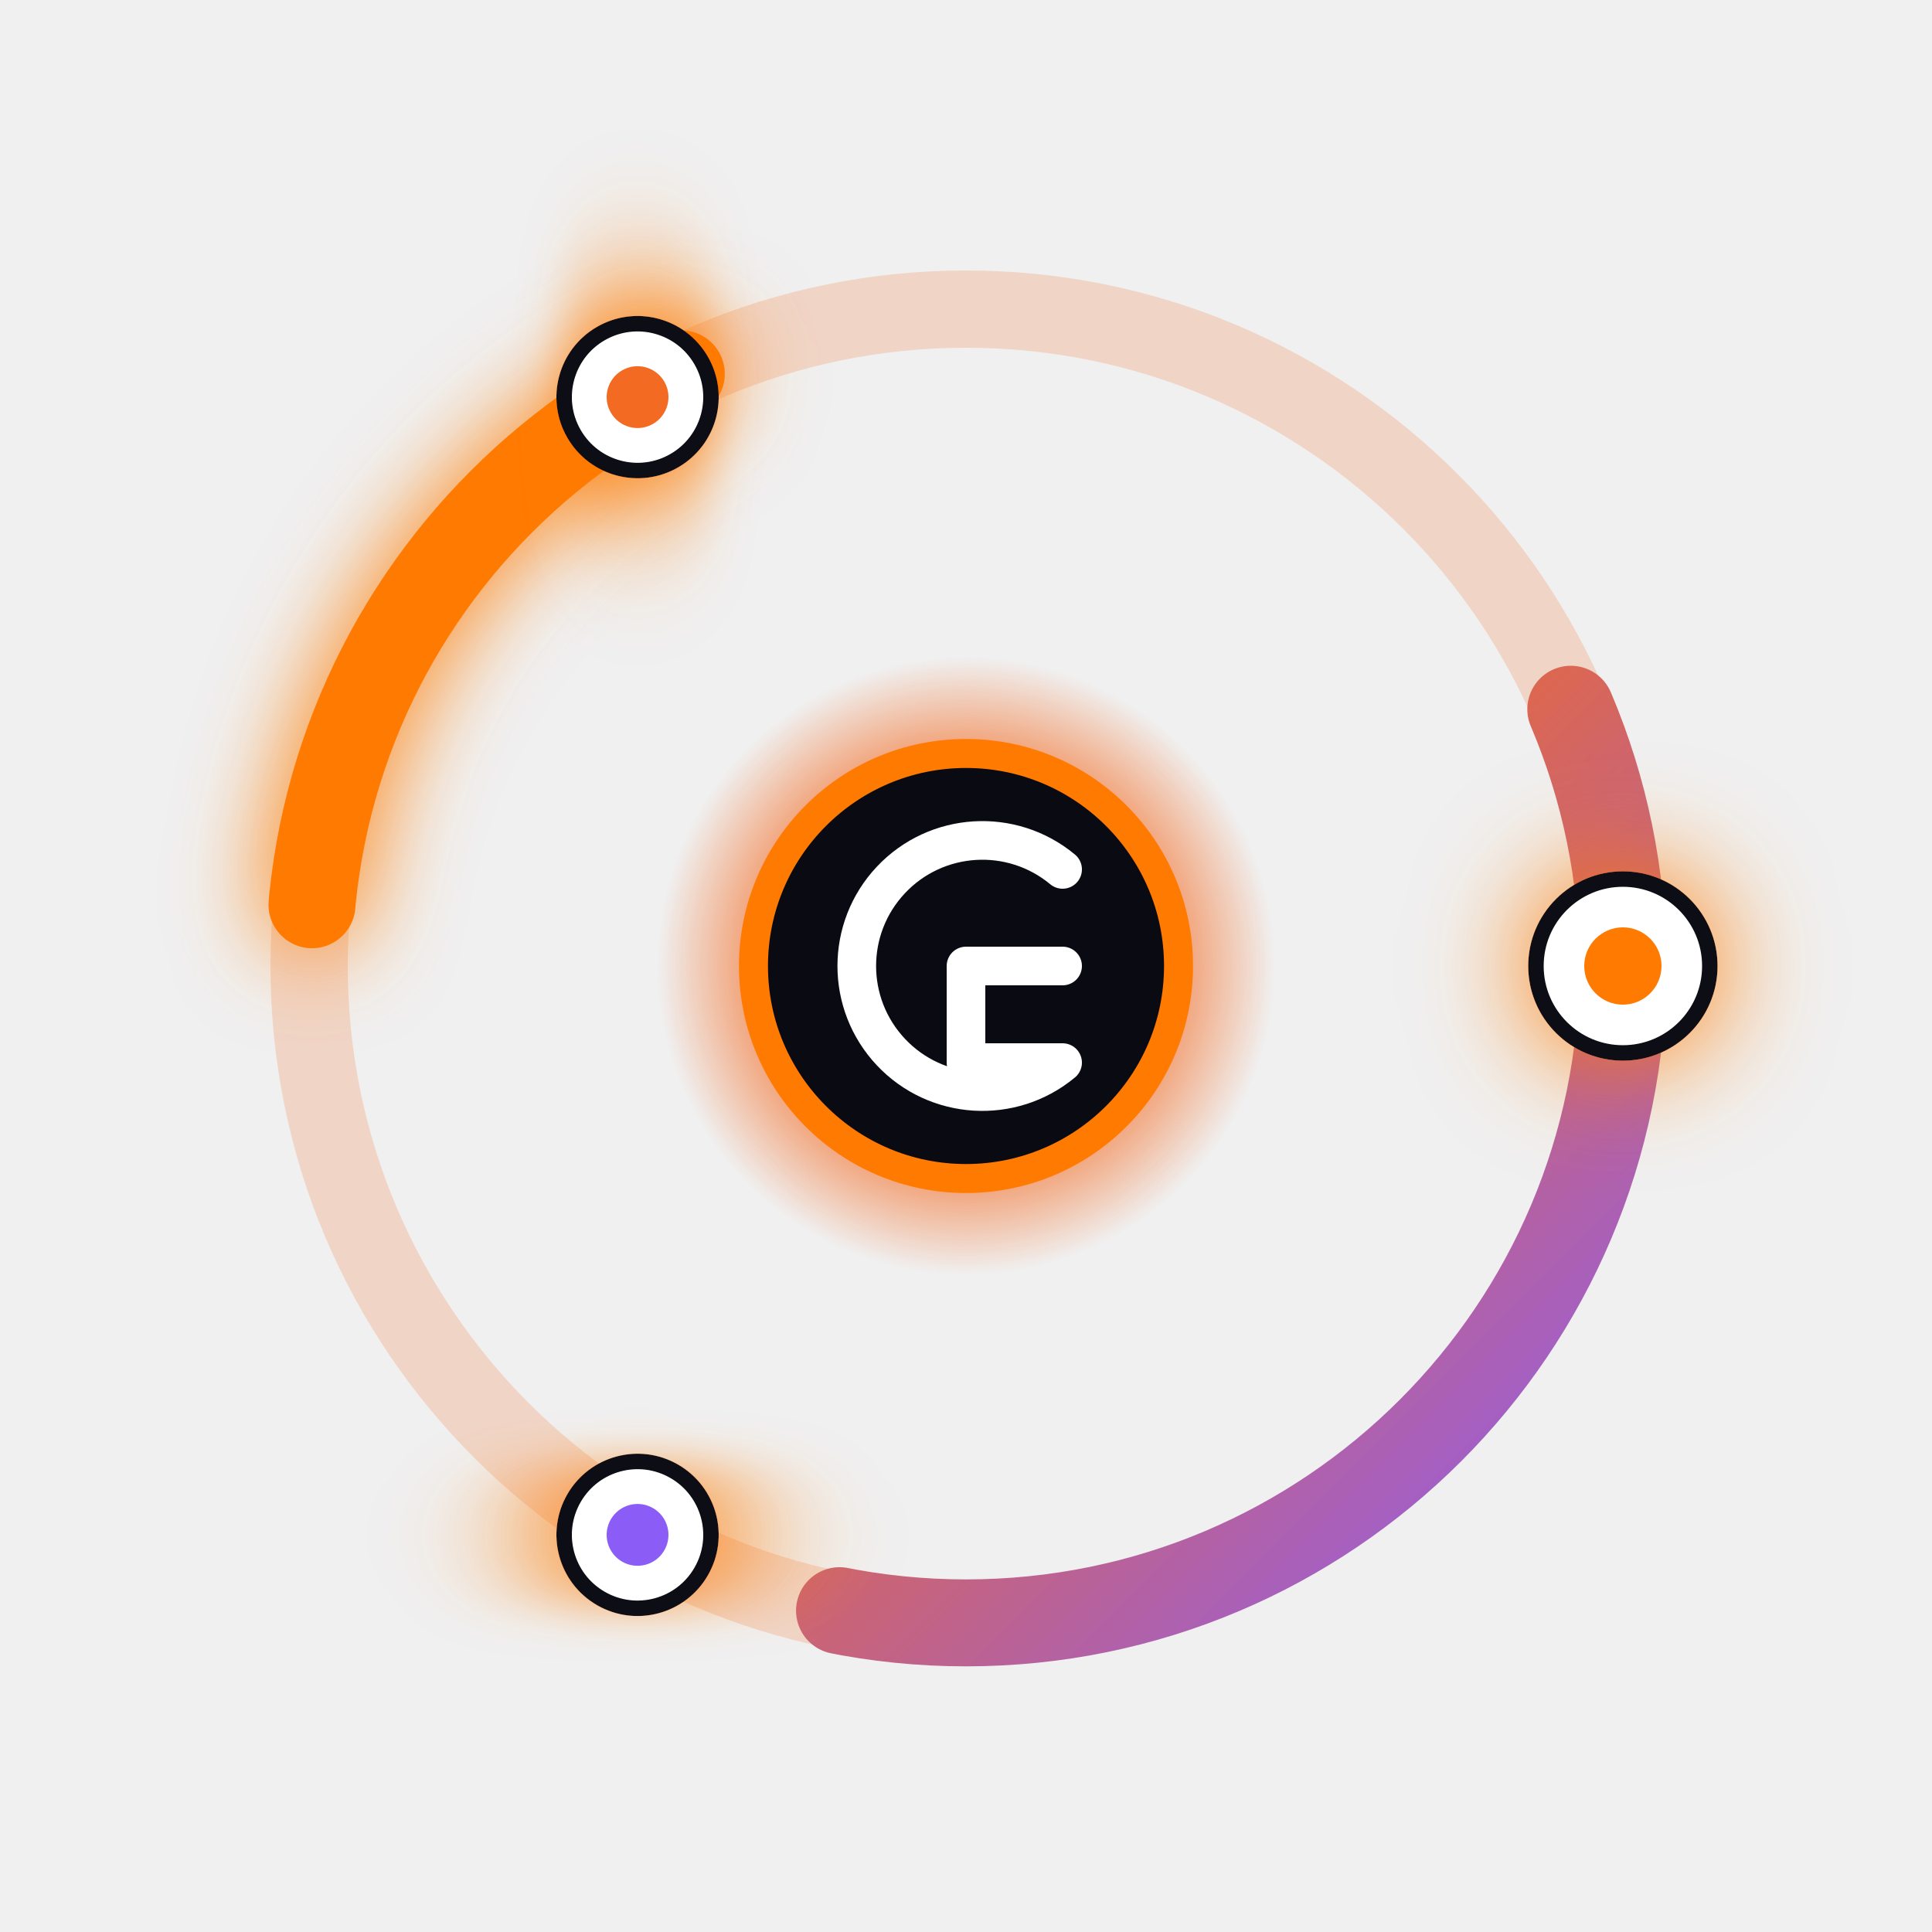
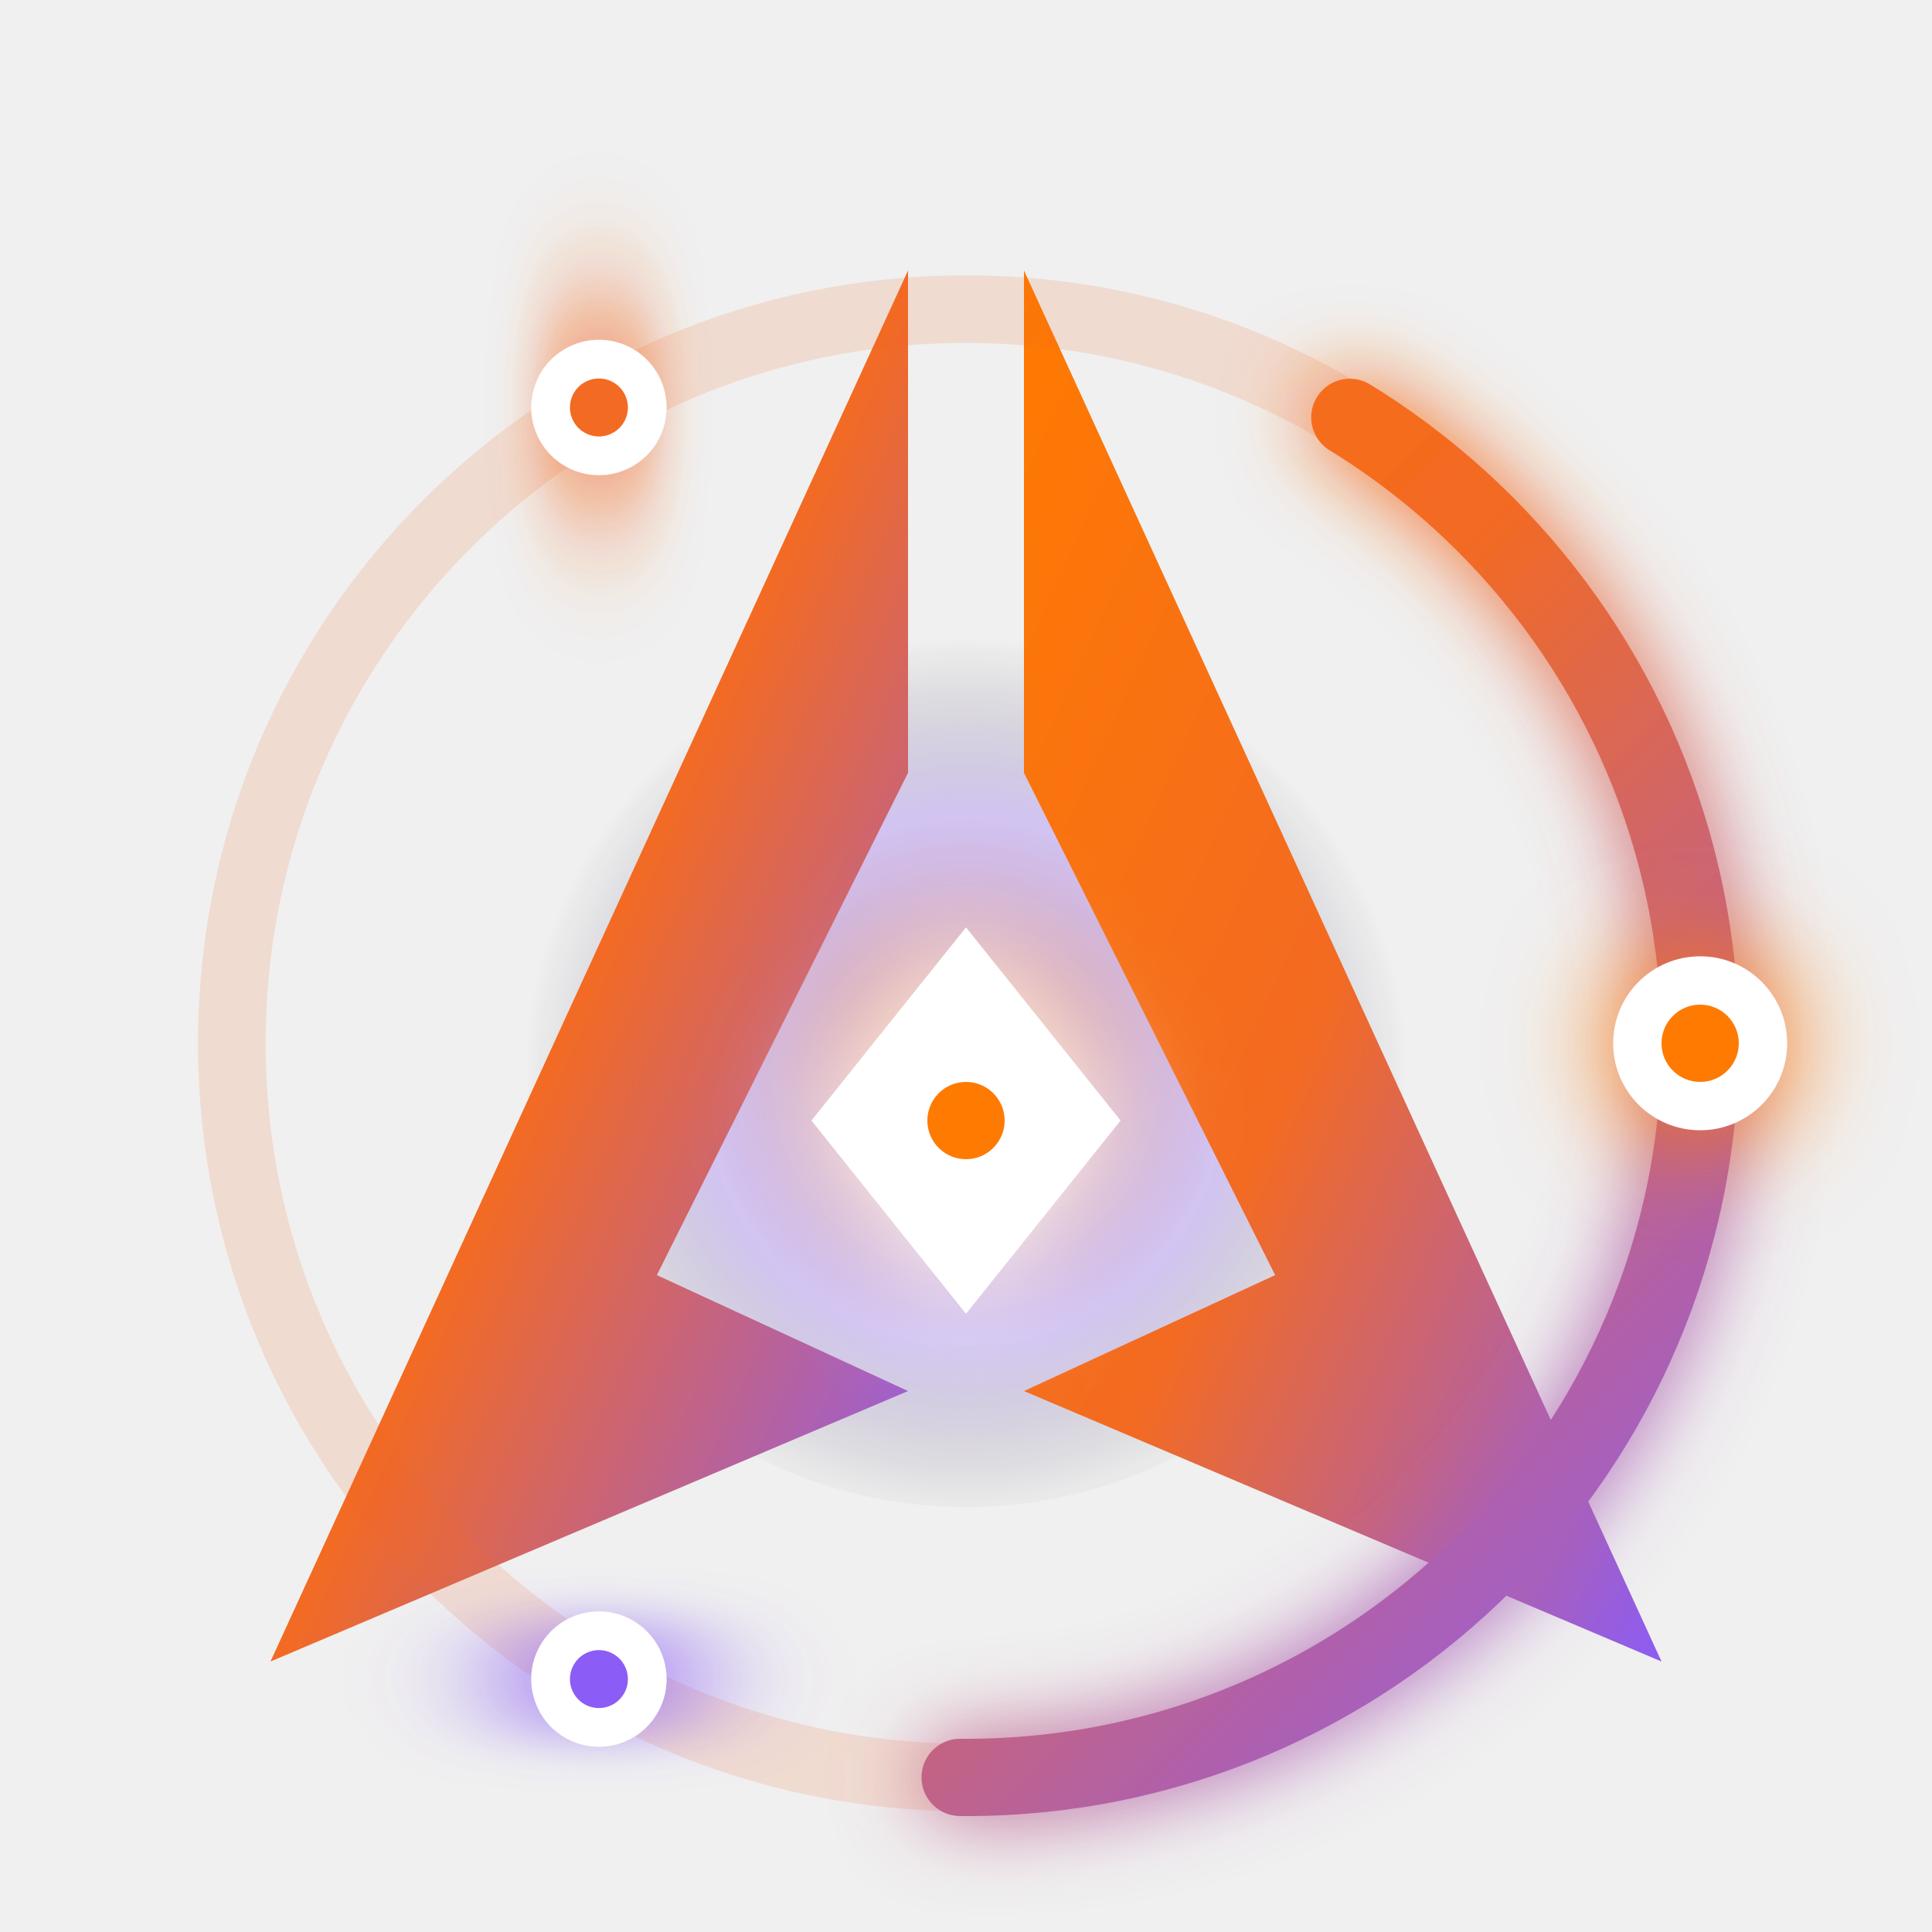
<svg xmlns="http://www.w3.org/2000/svg" viewBox="0 0 100 100" width="100%" height="100%">
  <defs>
    <linearGradient id="gl-orbit-grad" x1="0%" y1="0%" x2="100%" y2="100%">
      <stop offset="0%" stop-color="#FF7A00" />
      <stop offset="50%" stop-color="#F36A22" />
      <stop offset="100%" stop-color="#8B5CF6" />
    </linearGradient>
-     <radialGradient id="gl-core-glow" cx="50%" cy="50%" r="50%">
-       <stop offset="0%" stop-color="#FF7A00" stop-opacity="1" />
-       <stop offset="60%" stop-color="#F36A22" stop-opacity="0.8" />
-       <stop offset="100%" stop-color="#F36A22" stop-opacity="0" />
+     <radialGradient id="gl-logo-glow" cx="50%" cy="54%" r="48%">
+       <stop offset="0%" stop-color="#FF7A00" stop-opacity="0.8" />
+       <stop offset="60%" stop-color="#8B5CF6" stop-opacity="0.3" />
+       <stop offset="100%" stop-color="#0A0A12" stop-opacity="0" />
    </radialGradient>
-     <filter id="gl-glow" x="-30%" y="-30%" width="160%" height="160%">
-       <feGaussianBlur stdDeviation="2.5" result="blur" />
+     <filter id="gl-glow" x="-20%" y="-20%" width="140%" height="140%">
+       <feGaussianBlur stdDeviation="2.2" result="blur" />
      <feComposite in="SourceGraphic" in2="blur" operator="over" />
    </filter>
  </defs>
  <style>
-     .gl-spinner-group {
-       transform-origin: 50px 50px;
-       animation: gl-rotate-orbit 2.4s cubic-bezier(0.4, 0, 0.2, 1) infinite;
+     .gl-orbit-ring {
+       transform-origin: 50px 54px;
+       animation: gl-rotate-360 2.4s cubic-bezier(0.4, 0, 0.2, 1) infinite;
    }
-     .gl-orbit-path-back { stroke: rgba(243, 106, 34, 0.2); stroke-width: 4; fill: none; }
-     .gl-orbit-arc-1 {
-       stroke: url(#gl-orbit-grad); stroke-width: 4.5; stroke-linecap: round;
-       stroke-dasharray: 60 140; fill: none;
-       animation: gl-arc-pulse-1 2.4s ease-in-out infinite;
+     .gl-logo-center {
+       transform-origin: 50px 54px;
+       animation: gl-logo-breathe 1.2s ease-in-out infinite alternate;
    }
-     .gl-orbit-arc-2 {
-       stroke: #FF7A00; stroke-width: 4.5; stroke-linecap: round;
-       stroke-dasharray: 35 165; stroke-dashoffset: -110; fill: none;
-       filter: url(#gl-glow); animation: gl-arc-pulse-2 2.4s ease-in-out infinite;
+     .gl-ring-track {
+       stroke: rgba(243, 106, 34, 0.15);
+       stroke-width: 3.5;
+       fill: none;
    }
-     .gl-core-node {
-       transform-origin: 50px 50px;
-       animation: gl-core-pulse 1.2s ease-in-out infinite alternate;
+     .gl-ring-arc {
+       stroke: url(#gl-orbit-grad);
+       stroke-width: 4;
+       stroke-linecap: round;
+       stroke-dasharray: 60 140;
+       fill: none;
+       filter: url(#gl-glow);
    }
-     .gl-monogram {
-       transform-origin: 50px 50px;
-       animation: gl-core-pulse 1.2s ease-in-out infinite alternate;
+ 
+     @keyframes gl-rotate-360 {
+       0% { transform: rotate(0deg); }
+       100% { transform: rotate(360deg); }
    }
-     .gl-validator-node { fill: #FFFFFF; stroke: #0A0A12; stroke-width: 0.8; filter: drop-shadow(0 0 3px #FF7A00); }
-     @keyframes gl-rotate-orbit { 0% { transform: rotate(0deg); } 100% { transform: rotate(360deg); } }
-     @keyframes gl-core-pulse { 0% { transform: scale(0.88); opacity: 0.8; } 100% { transform: scale(1.12); opacity: 1; } }
-     @keyframes gl-arc-pulse-1 { 0%, 100% { stroke-dasharray: 40 160; } 50% { stroke-dasharray: 90 110; } }
-     @keyframes gl-arc-pulse-2 { 0%, 100% { stroke-dashoffset: -110; } 50% { stroke-dashoffset: -80; } }
+     @keyframes gl-logo-breathe {
+       0% { transform: scale(0.92); opacity: 0.75; }
+       100% { transform: scale(1.05); opacity: 1; filter: drop-shadow(0 0 6px #FF7A00); }
+     }
  </style>
-   <circle class="gl-core-node" cx="50" cy="50" r="16" fill="url(#gl-core-glow)" />
-   <g class="gl-monogram">
-     <circle cx="50" cy="50" r="11" fill="#0A0A12" stroke="#FF7A00" stroke-width="1.5" />
-     <path d="M 55 45 A 6.5 6.5 0 1 0 55 55 H 50 V 50 H 55" fill="none" stroke="#FFFFFF" stroke-width="2" stroke-linecap="round" stroke-linejoin="round" />
+   <circle cx="50" cy="54" r="24" fill="url(#gl-logo-glow)" />
+   <g class="gl-logo-center">
+     <polygon points="47,14 47,40 34,66 47,72 14,86" fill="url(#gl-orbit-grad)" />
+     <polygon points="53,14 53,40 66,66 53,72 86,86" fill="url(#gl-orbit-grad)" />
+     <polygon points="50,48 58,58 50,68 42,58" fill="#FFFFFF" filter="drop-shadow(0 0 3px #FFFFFF)" />
+     <circle cx="50" cy="58" r="2" fill="#FF7A00" />
  </g>
-   <g class="gl-spinner-group">
-     <circle class="gl-orbit-path-back" cx="50" cy="50" r="34" />
-     <circle class="gl-orbit-arc-1" cx="50" cy="50" r="34" />
-     <circle class="gl-orbit-arc-2" cx="50" cy="50" r="34" />
-     <g transform="translate(50, 50) rotate(0) translate(34, 0)">
-       <circle class="gl-validator-node" cx="0" cy="0" r="4.5" />
+   <g class="gl-orbit-ring">
+     <circle class="gl-ring-track" cx="50" cy="54" r="38" />
+     <circle class="gl-ring-arc" cx="50" cy="54" r="38" />
+     <g transform="translate(50, 54) rotate(0) translate(38, 0)">
+       <circle cx="0" cy="0" r="4.5" fill="#FFFFFF" filter="drop-shadow(0 0 3px #FF7A00)" />
      <circle cx="0" cy="0" r="2" fill="#FF7A00" />
    </g>
-     <g transform="translate(50, 50) rotate(120) translate(34, 0)">
-       <circle class="gl-validator-node" cx="0" cy="0" r="3.8" />
-       <circle cx="0" cy="0" r="1.6" fill="#8B5CF6" />
+     <g transform="translate(50, 54) rotate(120) translate(38, 0)">
+       <circle cx="0" cy="0" r="3.5" fill="#FFFFFF" filter="drop-shadow(0 0 3px #8B5CF6)" />
+       <circle cx="0" cy="0" r="1.5" fill="#8B5CF6" />
    </g>
-     <g transform="translate(50, 50) rotate(240) translate(34, 0)">
-       <circle class="gl-validator-node" cx="0" cy="0" r="3.8" />
-       <circle cx="0" cy="0" r="1.6" fill="#F36A22" />
+     <g transform="translate(50, 54) rotate(240) translate(38, 0)">
+       <circle cx="0" cy="0" r="3.5" fill="#FFFFFF" filter="drop-shadow(0 0 3px #F36A22)" />
+       <circle cx="0" cy="0" r="1.5" fill="#F36A22" />
    </g>
  </g>
</svg>
